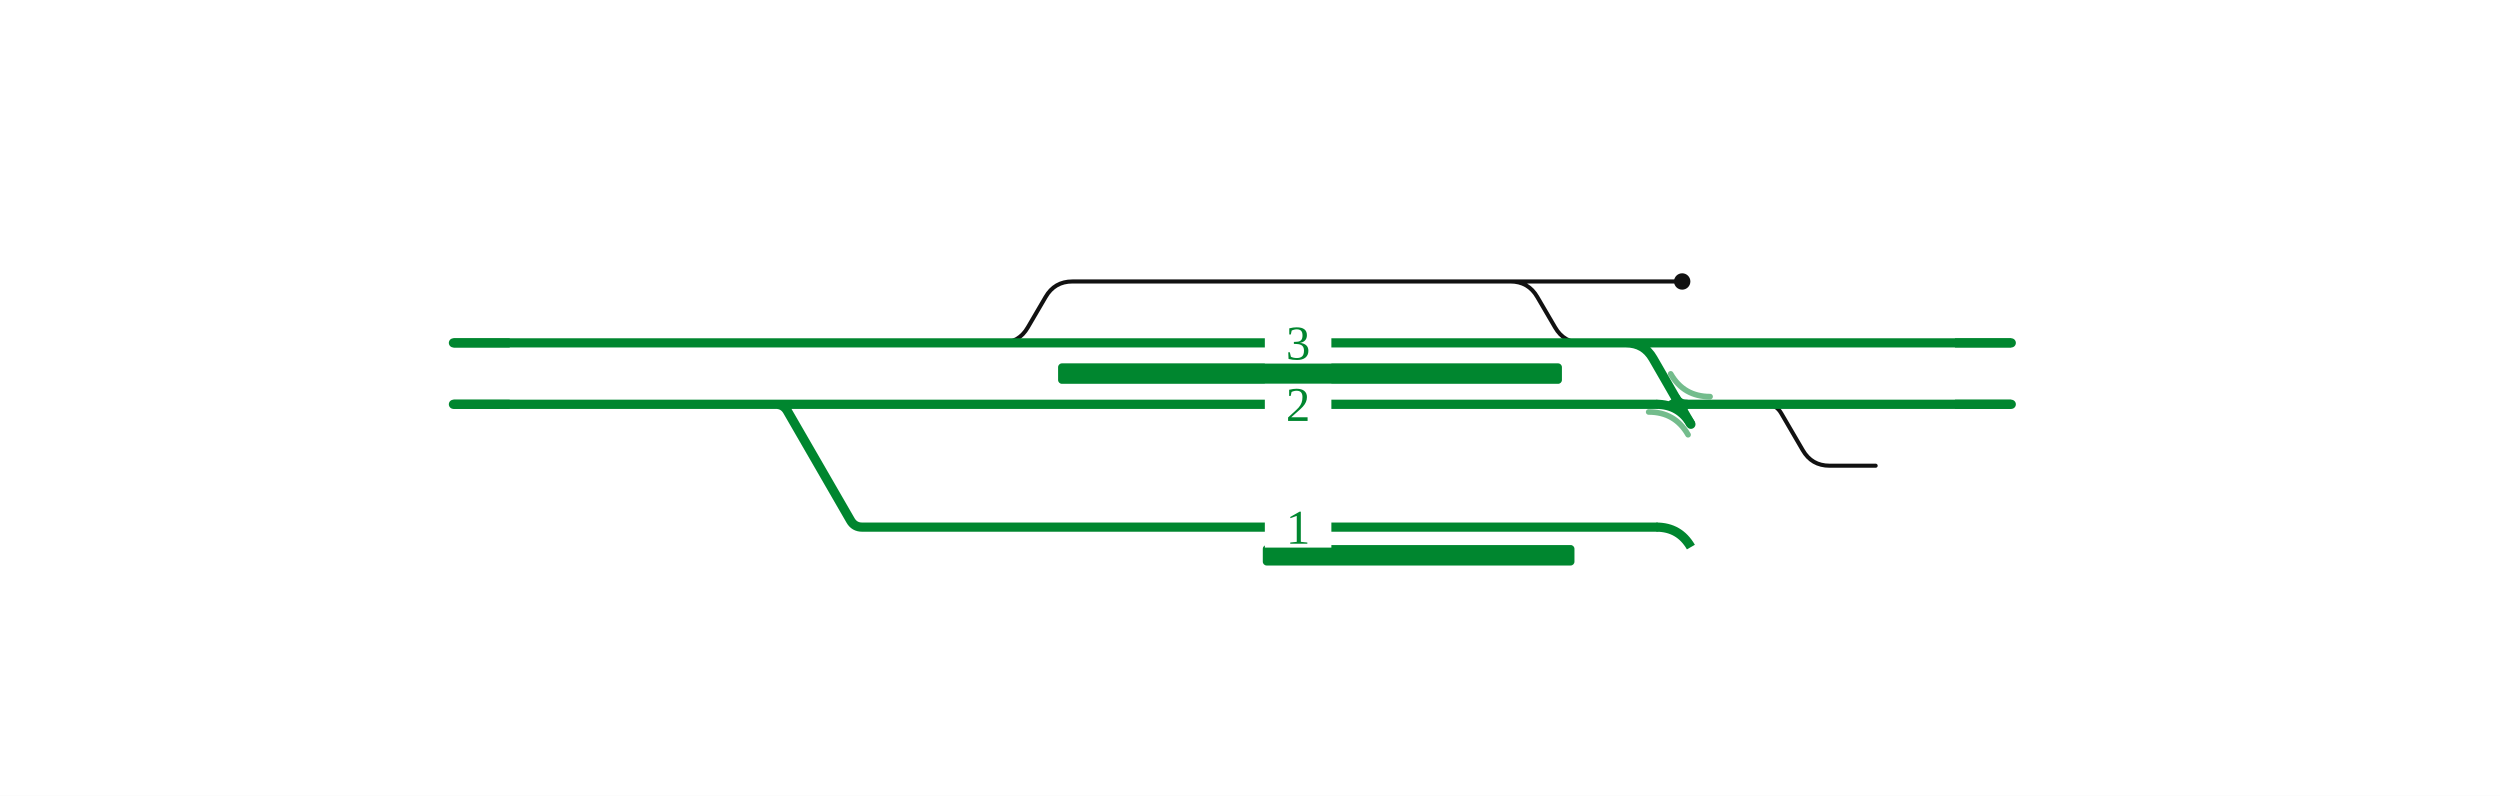
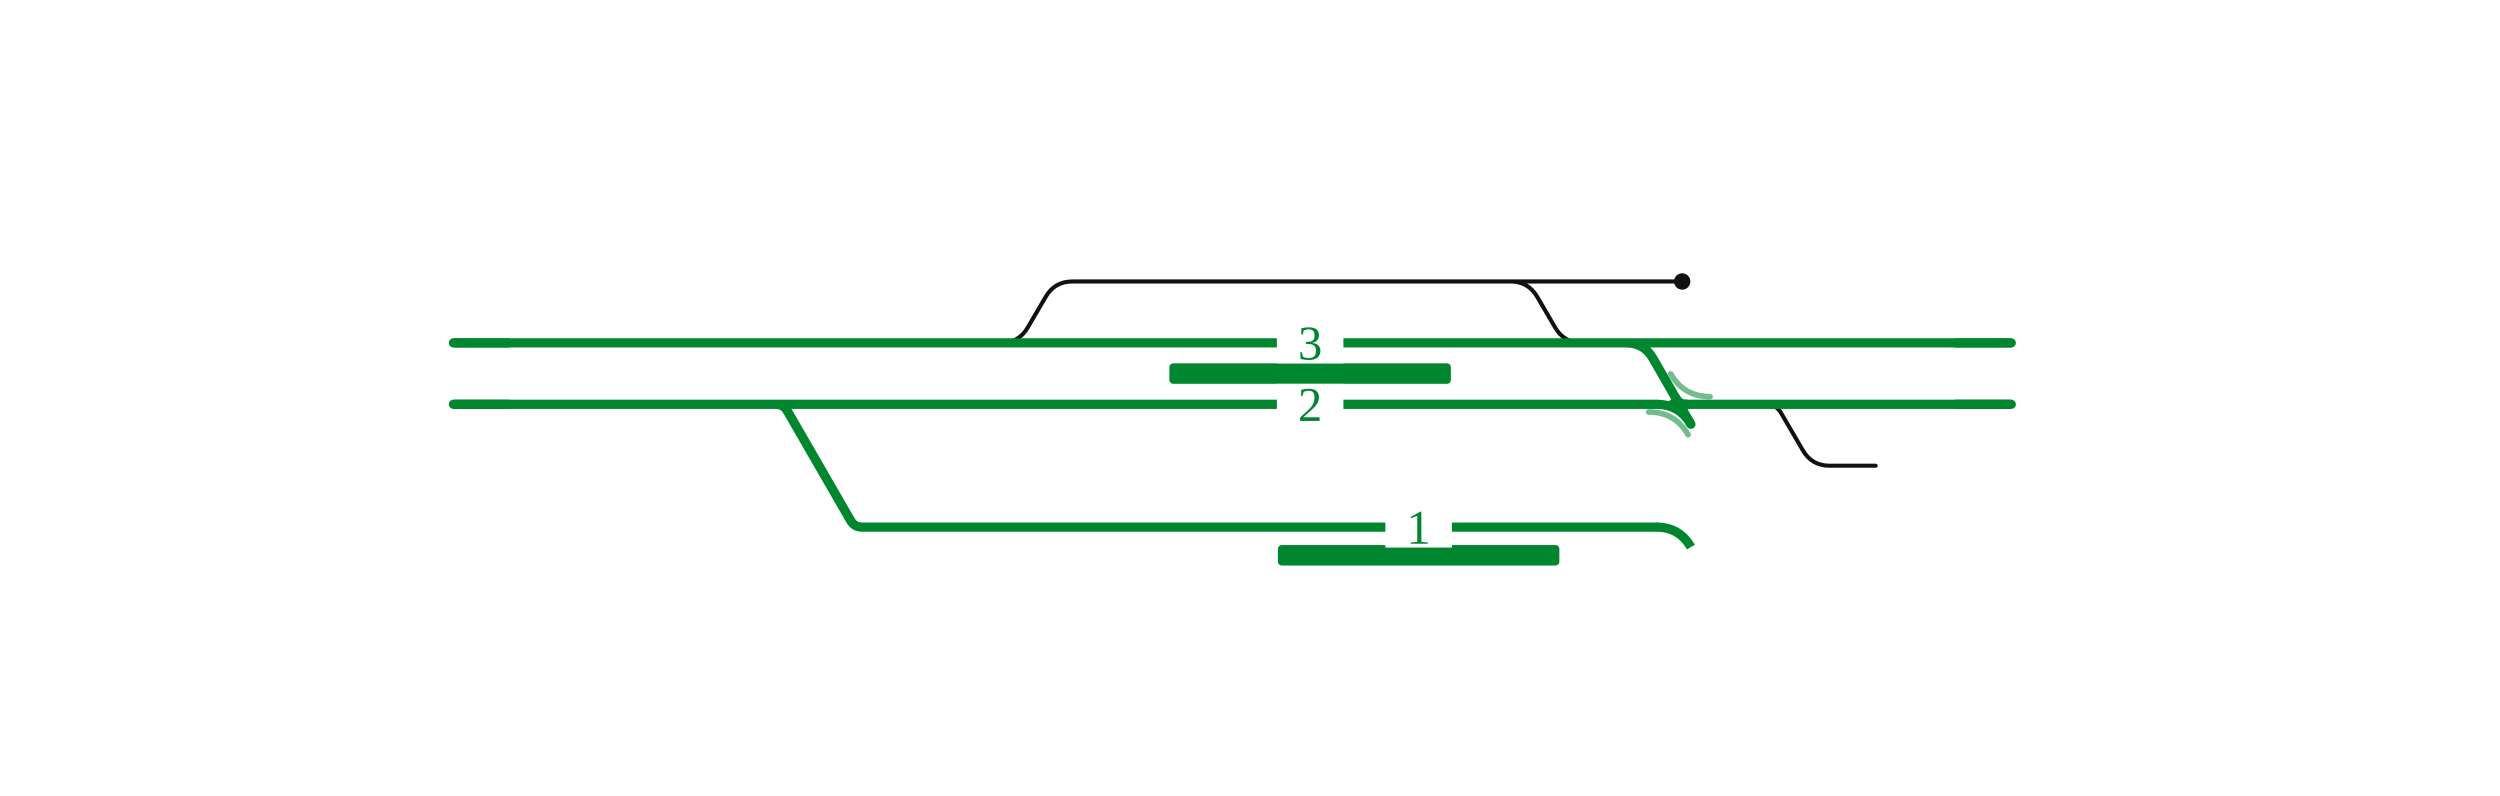
<svg xmlns="http://www.w3.org/2000/svg" viewBox="0 0 977 311" width="977" height="311" font-family="Fira Sans, Source Sans 3, Helvetica, Arial, sans-serif">
  <rect width="100%" height="100%" fill="#fff" />
  <g fill="none" stroke-linecap="round" stroke-linejoin="round">
    <path d="M391.2,134.0H391.2Q398.2,134.0 401.7,127.9L408.6,116.1Q412.1,110.0 419.1,110.0H419.1 M590.3,110.0H590.3Q597.3,110.0 600.8,116.1L607.7,127.9Q611.2,134.0 618.2,134.0H618.2 M590.3,110.0H657.4 M419.1,110.0H590.3 M686.1,158.0L690.1,158.0Q694.1,158.0 696.1,161.5L704.5,175.9Q708.0,182.0 715.0,182.0L733.0,182.0" stroke="#111" stroke-width="1.6" />
    <path d="M303.2,158.0H647.3 M391.2,134.0H618.2 M618.2,134.0H627.3  M177.2,158.0H303.2  M657.3,134.0H691.0 M656.8,158.0H658.6 M627.3,134.0H657.3 M303.2,158.0H303.2Q306.2,158.0 307.7,160.6L332.4,203.4Q333.9,206.0 336.9,206.0H336.9M336.9,206.0H647.3 M177.2,134.0H391.2 M691.0,134.0H786.0 M690.5,158.0H786.0  M658.6,158.0H690.5 M628.0,134.0L635.5,134.0Q642.5,134.0 646.0,140.1L660.8,165.8" stroke="#00862f" stroke-width="3.6" />
    <path d="M653.5,158.0Q656.3,158.0 657.7,160.4" fill="none" stroke="#00862f" stroke-width="3.6" stroke-linecap="round" />
    <path d="M659.1,158.0Q656.3,158.0 654.9,155.6" fill="none" stroke="#00862f" stroke-width="3.6" stroke-linecap="round" />
  </g>
-   <rect x="413.5" y="142.0" width="196.9" height="8" rx="1.5" fill="#00862f" />
-   <rect x="493.5" y="213.0" width="121.8" height="8" rx="1.5" fill="#00862f" />
+   <rect x="457.0" y="142.0" width="110.0" height="8" rx="1.5" fill="#00862f" />
+   <rect x="499.4" y="213.0" width="110.0" height="8" rx="1.5" fill="#00862f" />
  <path d="M644.3,161.0Q654.6,161.0 659.7,169.9" fill="none" stroke="#00862f" stroke-opacity="0.55" stroke-width="2.2" stroke-linecap="round" />
  <path d="M668.3,155.0Q658.0,155.0 652.9,146.1" fill="none" stroke="#00862f" stroke-opacity="0.55" stroke-width="2.2" stroke-linecap="round" />
  <circle cx="657.4" cy="110.0" r="3.2" fill="#111" />
-   <rect x="494.3" y="150.0" width="26" height="16" fill="#fff" />
-   <text x="507.3" y="164.5" font-size="19" text-anchor="middle" fill="#00862f">2</text>
-   <rect x="494.3" y="126.0" width="26" height="16" fill="#fff" />
-   <text x="507.3" y="140.5" font-size="19" text-anchor="middle" fill="#00862f">3</text>
-   <rect x="494.3" y="198.0" width="26" height="16" fill="#fff" />
-   <text x="507.3" y="212.5" font-size="19" text-anchor="middle" fill="#00862f">1</text>
+   <rect x="499.0" y="150.0" width="26" height="16" fill="#fff" />
+   <text x="512.0" y="164.5" font-size="19" text-anchor="middle" fill="#00862f">2</text>
+   <rect x="499.0" y="126.0" width="26" height="16" fill="#fff" />
+   <text x="512.0" y="140.5" font-size="19" text-anchor="middle" fill="#00862f">3</text>
+   <rect x="541.4" y="198.0" width="26" height="16" fill="#fff" />
+   <text x="554.4" y="212.5" font-size="19" text-anchor="middle" fill="#00862f">1</text>
  <path d="M199.2,158.0H177.2" stroke="#00862f" stroke-width="3.6" fill="none" />
  <path d="M199.2,134.0H177.2" stroke="#00862f" stroke-width="3.6" fill="none" />
  <path d="M764.0,134.0H786.0" stroke="#00862f" stroke-width="3.6" fill="none" />
  <path d="M764.0,158.0H786.0" stroke="#00862f" stroke-width="3.6" fill="none" />
  <path d="M647.3,206.0Q656.3,206.0 660.8,213.8" stroke="#00862f" stroke-width="3.6" fill="none" />
  <path d="M647.3,158.0Q656.3,158.0 660.8,165.8" stroke="#00862f" stroke-width="3.6" fill="none" />
</svg>
